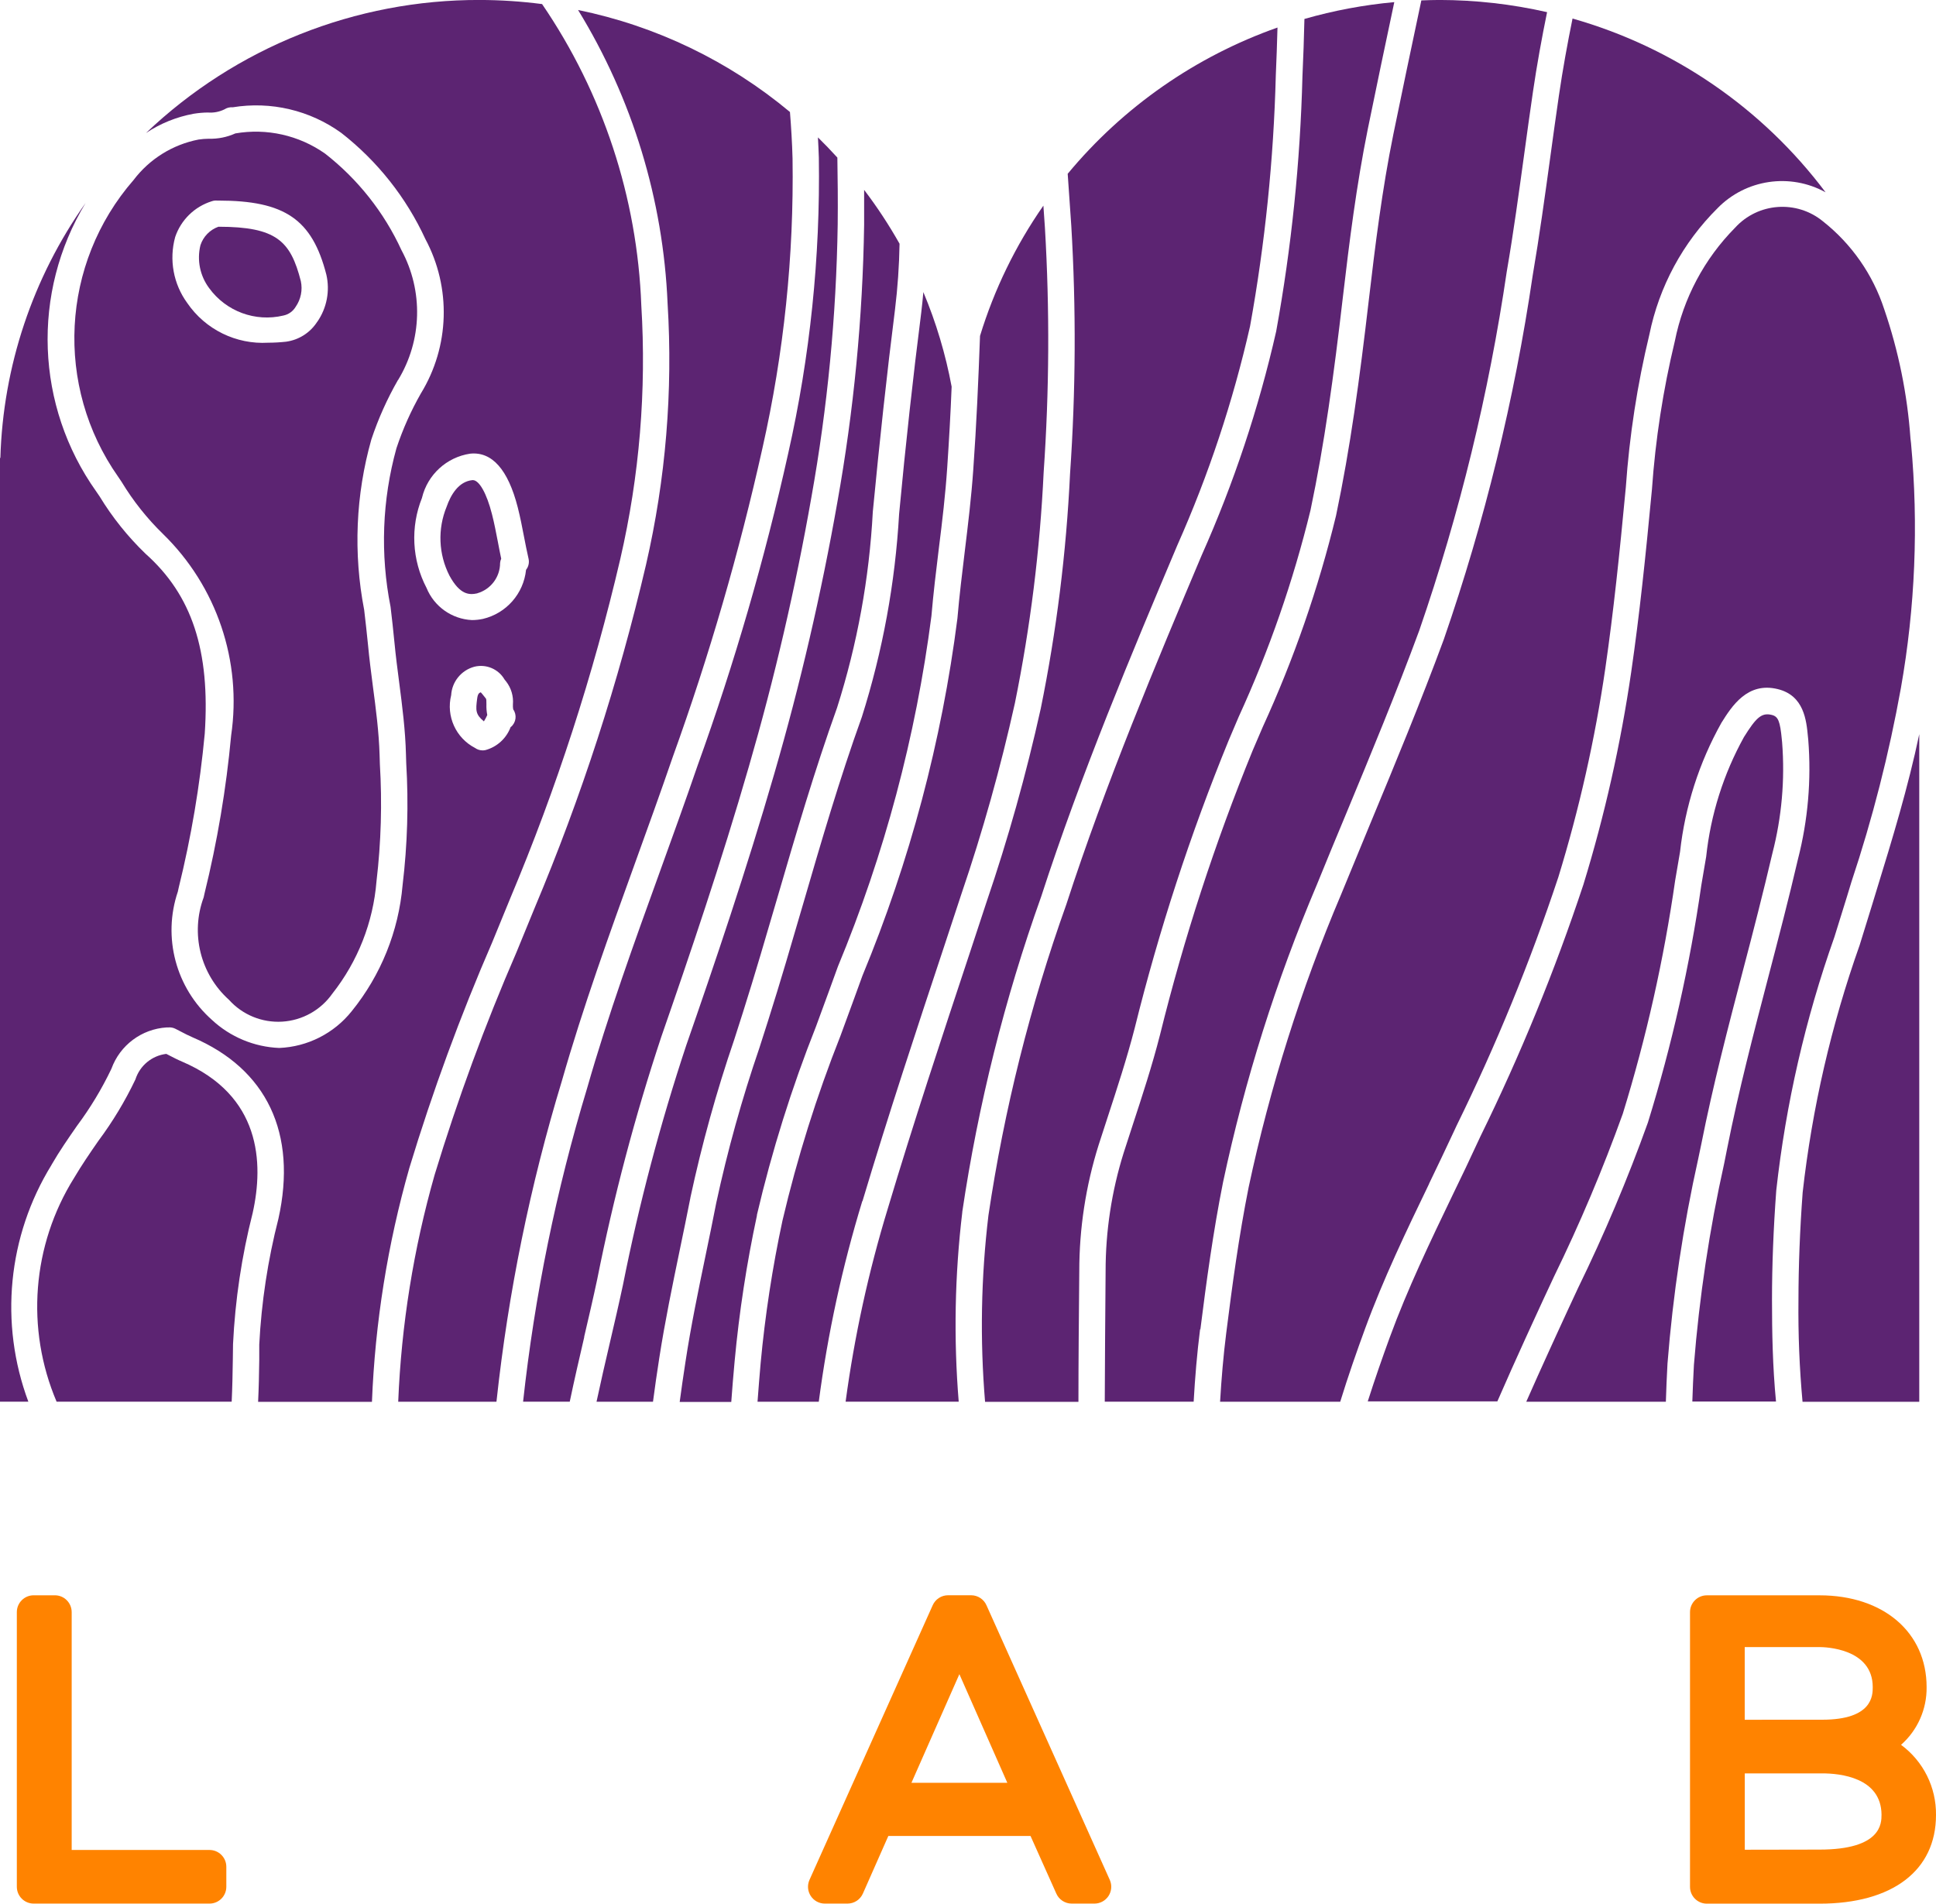
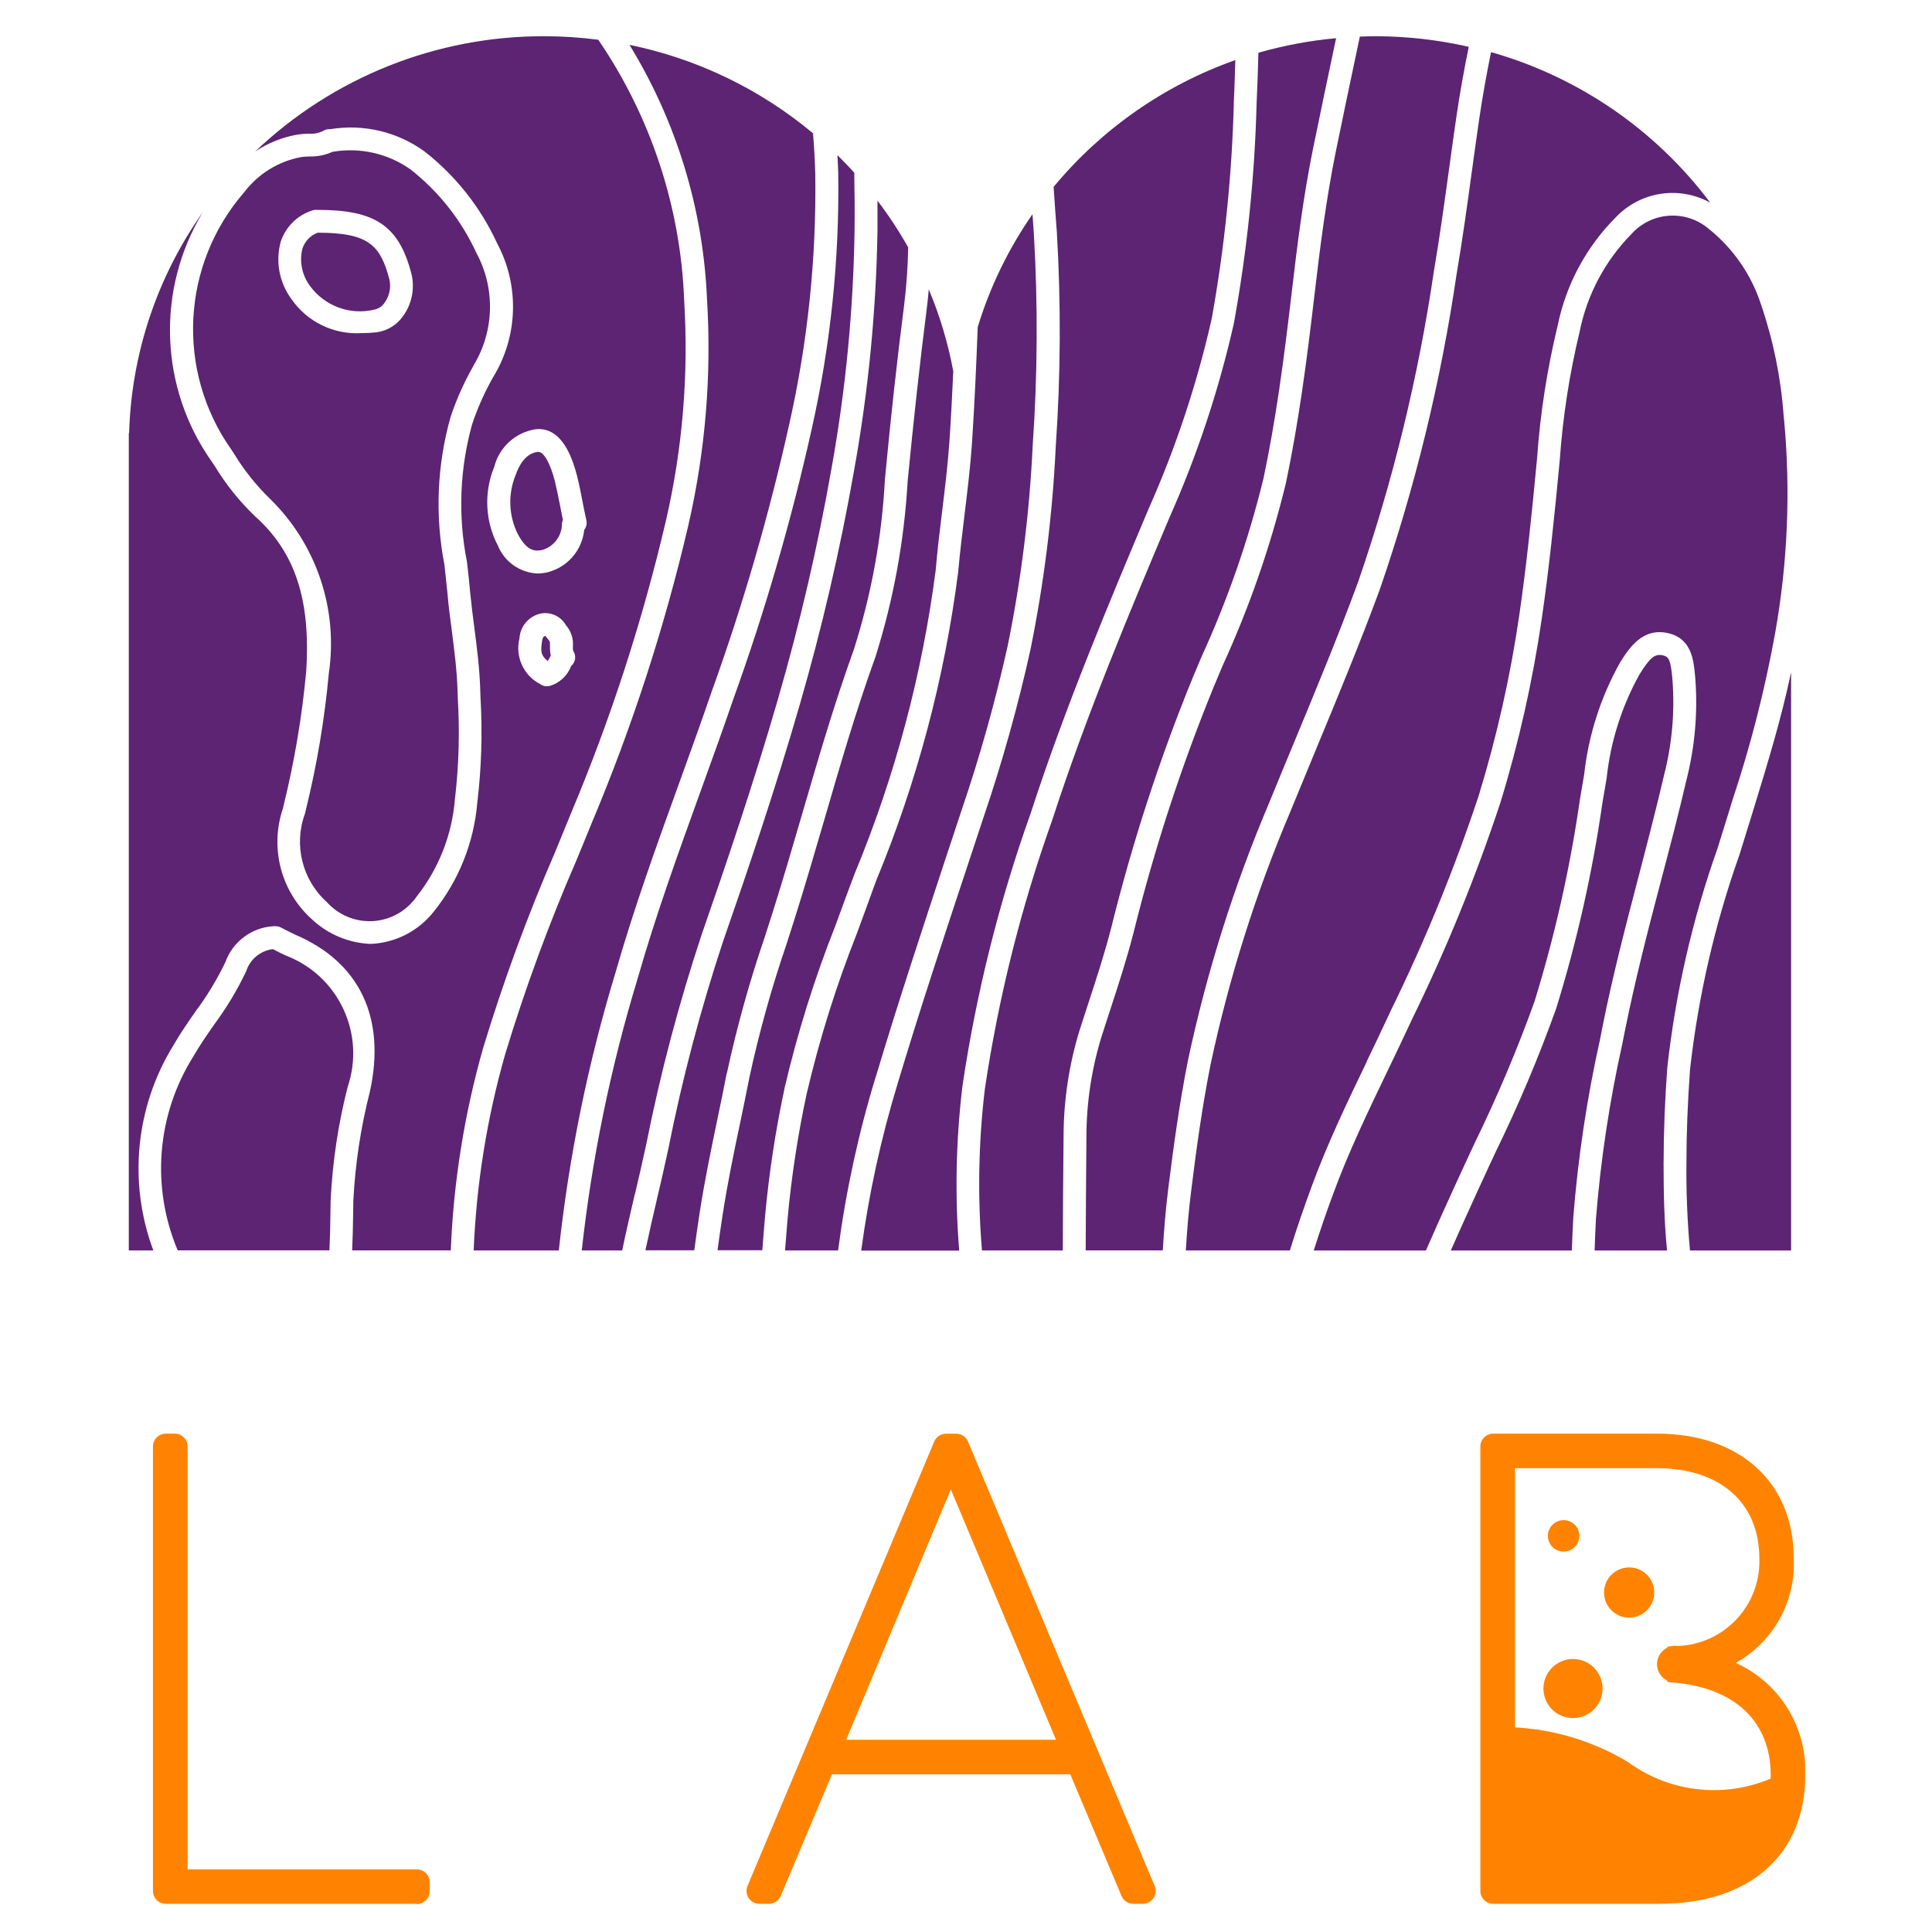
- <svg xmlns="http://www.w3.org/2000/svg" id="ico_mapalab" width="57.5" height="56.548" viewBox="0 0 57.5 56.548">
+ <svg xmlns="http://www.w3.org/2000/svg" width="60" height="60" viewBox="0 0 60 60">
  <defs>
    <clipPath id="clip-path">
-       <rect id="Rectángulo_14286" data-name="Rectángulo 14286" width="57" height="56.3" fill="#5c2472" />
+       <rect id="Rectángulo_14463" data-name="Rectángulo 14463" width="52.06" height="58" fill="none" />
    </clipPath>
  </defs>
-   <g id="Grupo_16314" data-name="Grupo 16314">
-     <g id="Grupo_16313" data-name="Grupo 16313" clip-path="url(#clip-path)">
-       <path id="Trazado_35064" data-name="Trazado 35064" d="M15.669,17.212a.869.869,0,0,0-.534.549,1.522,1.522,0,0,0,.258,1.273,2.117,2.117,0,0,0,2.205.816.553.553,0,0,0,.365-.259.978.978,0,0,0,.154-.763c-.305-1.192-.722-1.615-2.449-1.616" transform="translate(-9.182 -10.477)" fill="#5c2472" />
-       <path id="Trazado_35065" data-name="Trazado 35065" d="M15.25,17.409a3.881,3.881,0,0,0,.1-3.856,7.738,7.738,0,0,0-2.269-2.868,3.573,3.573,0,0,0-2.665-.6,1.786,1.786,0,0,1-.786.158,2.227,2.227,0,0,0-.306.024,3.182,3.182,0,0,0-1.929,1.2,7.159,7.159,0,0,0-.457,8.821l.1.148a7.772,7.772,0,0,0,1.23,1.548,6.946,6.946,0,0,1,2.023,5.985,31.851,31.851,0,0,1-.791,4.695l-.025.114a2.789,2.789,0,0,0,.752,3.043,1.965,1.965,0,0,0,3.07-.184A6.187,6.187,0,0,0,14.608,32.3a19.638,19.638,0,0,0,.1-3.485l-.008-.268c-.02-.676-.11-1.372-.2-2.045-.053-.409-.106-.818-.144-1.226-.033-.345-.074-.691-.114-1.038a10.953,10.953,0,0,1,.213-5.061,9.721,9.721,0,0,1,.792-1.769m-2.4-1.727a1.308,1.308,0,0,1-.925.591,4.967,4.967,0,0,1-.533.03,2.72,2.72,0,0,1-2.4-1.177,2.294,2.294,0,0,1-.36-1.963A1.674,1.674,0,0,1,9.715,12.1a.38.38,0,0,1,.161-.02l.032,0c1.978,0,2.789.556,3.211,2.2a1.766,1.766,0,0,1-.269,1.4" transform="translate(-3.426 -6.122)" fill="#5c2472" />
-       <path id="Trazado_35066" data-name="Trazado 35066" d="M33.148,42.073a51.892,51.892,0,0,1,1.939-9.5c.629-2.2,1.416-4.378,2.177-6.483.373-1.032.759-2.1,1.121-3.154a75.209,75.209,0,0,0,2.66-9.162,36.608,36.608,0,0,0,.894-8.606c-.013-.47-.041-.928-.077-1.379A14.285,14.285,0,0,0,35.569.759,18.145,18.145,0,0,1,38.228,9.48a27.12,27.12,0,0,1-.64,7.752,63.573,63.573,0,0,1-3.312,10.207q-.266.656-.537,1.31a61.836,61.836,0,0,0-2.431,6.612A28.893,28.893,0,0,0,30.227,42.1h2.919c0-.008,0-.016,0-.025" transform="translate(-18.4 -0.462)" fill="#5c2472" />
-       <path id="Trazado_35067" data-name="Trazado 35067" d="M41.513,46.063c.133-.569.266-1.139.388-1.711a60.166,60.166,0,0,1,1.906-7.212c.827-2.379,1.783-5.192,2.6-8.025a75.608,75.608,0,0,0,1.855-7.991,50.32,50.32,0,0,0,.782-8.108c.008-.692,0-1.35-.01-1.986q-.28-.309-.577-.6c.01.2.021.4.027.6a37.381,37.381,0,0,1-.91,8.787,75.858,75.858,0,0,1-2.686,9.257c-.364,1.061-.751,2.131-1.125,3.166-.757,2.093-1.539,4.256-2.161,6.432A51.372,51.372,0,0,0,39.7,47.985h1.386c.135-.648.284-1.289.431-1.922" transform="translate(-24.164 -6.349)" fill="#5c2472" />
-       <path id="Trazado_35068" data-name="Trazado 35068" d="M48.071,44.346a41.228,41.228,0,0,1,1.3-4.687l.26-.813c.361-1.138.7-2.306,1.031-3.435.539-1.85,1.1-3.763,1.765-5.616a23.285,23.285,0,0,0,1.062-5.823c.2-2.085.418-4.105.659-6.006a18.625,18.625,0,0,0,.135-1.954,14.033,14.033,0,0,0-1.052-1.6c0,.34,0,.684,0,1.039a51.144,51.144,0,0,1-.794,8.233,76.429,76.429,0,0,1-1.875,8.073c-.824,2.85-1.783,5.677-2.614,8.065a59.475,59.475,0,0,0-1.88,7.118c-.123.577-.257,1.152-.391,1.726s-.269,1.157-.394,1.744H46.96c.056-.421.116-.851.187-1.3.168-1.084.393-2.168.61-3.217.107-.513.213-1.027.314-1.541" transform="translate(-27.566 -8.772)" fill="#5c2472" />
-       <path id="Trazado_35069" data-name="Trazado 35069" d="M115.837,48.181c0-1.029.043-2.125.127-3.259A33.611,33.611,0,0,1,117.69,37.4q.186-.6.37-1.191l.137-.45A41.5,41.5,0,0,0,119.666,30a27.319,27.319,0,0,0,.3-7.271l-.016-.137a15.128,15.128,0,0,0-.78-3.842,5.5,5.5,0,0,0-1.818-2.609,1.9,1.9,0,0,0-2.613.19,6.63,6.63,0,0,0-1.787,3.364,26.768,26.768,0,0,0-.681,4.41c-.191,2.02-.368,3.716-.616,5.426a42.341,42.341,0,0,1-1.42,6.312,59.33,59.33,0,0,1-3.057,7.476l-.067.144c-.248.536-.5,1.069-.76,1.6-.657,1.367-1.337,2.782-1.867,4.229-.219.6-.442,1.238-.653,1.9h3.849c.273-.629.553-1.251.831-1.862l.211-.461c.211-.464.426-.925.642-1.387a48.112,48.112,0,0,0,2.042-4.835,45.237,45.237,0,0,0,1.555-6.929l.145-.849a10.139,10.139,0,0,1,1.229-3.834c.308-.491.772-1.224,1.675-1,.779.191.849.928.895,1.417l.009.088a10.8,10.8,0,0,1-.306,3.546c-.272,1.171-.58,2.351-.878,3.492-.437,1.672-.888,3.4-1.229,5.124l-.083.417a43.379,43.379,0,0,0-.9,5.99c-.02.372-.036.733-.047,1.087h2.485c-.1-1.035-.119-2.062-.119-3.02" transform="translate(-63.208 -9.565)" fill="#5c2472" />
-       <path id="Trazado_35070" data-name="Trazado 35070" d="M121.051,67c.346-1.746.8-3.487,1.24-5.17.3-1.136.6-2.31.872-3.471a10.032,10.032,0,0,0,.29-3.293l-.009-.091c-.052-.547-.108-.683-.3-.73-.305-.076-.468.088-.823.655a9.388,9.388,0,0,0-1.124,3.556l-.144.847a45.867,45.867,0,0,1-1.586,7.049,48.666,48.666,0,0,1-2.074,4.914c-.214.46-.428.919-.638,1.381l-.211.462c-.231.506-.462,1.02-.69,1.537H120c.011-.368.027-.743.048-1.13a43.894,43.894,0,0,1,.916-6.1Z" transform="translate(-70.523 -33.009)" fill="#5c2472" />
-       <path id="Trazado_35071" data-name="Trazado 35071" d="M98.822,36.023c.254-.529.509-1.059.756-1.592l.067-.144a58.79,58.79,0,0,0,3.019-7.376,41.6,41.6,0,0,0,1.394-6.195c.245-1.694.421-3.378.61-5.387a27.54,27.54,0,0,1,.7-4.538,7.342,7.342,0,0,1,2.021-3.746,2.678,2.678,0,0,1,3.211-.475,14.261,14.261,0,0,0-7.515-5.161c-.151.741-.291,1.511-.405,2.289-.089.61-.173,1.222-.257,1.833-.158,1.152-.322,2.344-.522,3.513a59.624,59.624,0,0,1-2.64,10.809c-.682,1.849-1.448,3.7-2.188,5.482q-.434,1.048-.865,2.1a47.674,47.674,0,0,0-2.743,8.691c-.29,1.451-.49,2.933-.664,4.318-.086.681-.144,1.366-.184,2.052h3.568c.236-.765.49-1.493.739-2.172.544-1.483,1.231-2.915,1.9-4.3" transform="translate(-56.38 -0.858)" fill="#5c2472" />
-       <path id="Trazado_35072" data-name="Trazado 35072" d="M53.881,49.6a39.756,39.756,0,0,1,1.753-5.594q.193-.521.383-1.044l.27-.744a40.807,40.807,0,0,0,2.778-10.413c.057-.674.14-1.357.221-2.017.1-.786.195-1.6.248-2.394s.1-1.6.131-2.4a13.746,13.746,0,0,0-.84-2.809c-.019.2-.037.406-.063.609-.241,1.892-.462,3.9-.657,5.981A24.628,24.628,0,0,1,57,34.8c-.66,1.83-1.214,3.731-1.749,5.57-.331,1.134-.672,2.306-1.036,3.453l-.261.816a40.528,40.528,0,0,0-1.28,4.6c-.1.518-.208,1.034-.315,1.551-.215,1.038-.439,2.113-.6,3.177-.064.41-.119.8-.171,1.185H53.12q.043-.592.1-1.212a36.87,36.87,0,0,1,.663-4.329" transform="translate(-31.401 -13.508)" fill="#5c2472" />
-       <path id="Trazado_35073" data-name="Trazado 35073" d="M78,34.109q.133-.414.269-.828c.281-.86.572-1.749.8-2.634a61.987,61.987,0,0,1,2.79-8.548l.3-.706a34.159,34.159,0,0,0,2.133-6.137c.419-1.991.689-3.981.965-6.357.187-1.6.4-3.3.738-4.971.255-1.256.521-2.511.786-3.766a14.419,14.419,0,0,0-2.669.5c-.014.57-.032,1.142-.059,1.71a49.44,49.44,0,0,1-.78,7.57A35.811,35.811,0,0,1,81.057,16.6c-1.335,3.168-2.847,6.758-4.019,10.371A48.8,48.8,0,0,0,74.727,36.2a27.39,27.39,0,0,0-.1,5.539H77.4c0-1.228.013-2.512.025-3.879A12.487,12.487,0,0,1,78,34.109" transform="translate(-45.37 -0.099)" fill="#5c2472" />
-       <path id="Trazado_35074" data-name="Trazado 35074" d="M67.65,37.277a49.436,49.436,0,0,1,2.344-9.369c1.182-3.645,2.7-7.252,4.042-10.434a35.138,35.138,0,0,0,2.162-6.51,48.913,48.913,0,0,0,.765-7.451c.022-.471.036-.947.05-1.422a14.26,14.26,0,0,0-6.231,4.344c.034.521.07,1.039.107,1.549a57.333,57.333,0,0,1-.037,7.361,45.964,45.964,0,0,1-.87,6.975,53.988,53.988,0,0,1-1.616,5.764l-.5,1.519c-.82,2.474-1.668,5.033-2.427,7.57a36.118,36.118,0,0,0-1.253,5.736h3.359a28.119,28.119,0,0,1,.107-5.633" transform="translate(-39.071 -1.273)" fill="#5c2472" />
-       <path id="Trazado_35075" data-name="Trazado 35075" d="M1.531,34.6c.233-.405.5-.788.757-1.159a10.119,10.119,0,0,0,1.021-1.693A1.867,1.867,0,0,1,4.95,30.52c.017,0,.034,0,.051,0a.388.388,0,0,1,.208.04l.171.088c.11.058.221.115.335.164,2.21.941,3.118,2.856,2.554,5.391A18.982,18.982,0,0,0,7.7,39.941L7.7,40.4c-.005.409-.014.824-.034,1.241h3.381a29.627,29.627,0,0,1,1.112-6.95,62.3,62.3,0,0,1,2.46-6.7c.179-.436.359-.871.536-1.307A62.694,62.694,0,0,0,18.424,16.6a26.312,26.312,0,0,0,.623-7.528A16.985,16.985,0,0,0,16.1.122,14.611,14.611,0,0,0,14.25,0,14.319,14.319,0,0,0,4.335,3.953,3.785,3.785,0,0,1,5.751,3.38a2.826,2.826,0,0,1,.421-.037.948.948,0,0,0,.493-.093.39.39,0,0,1,.246-.062,4.314,4.314,0,0,1,3.224.76,8.523,8.523,0,0,1,2.5,3.156,4.613,4.613,0,0,1-.136,4.586,9.048,9.048,0,0,0-.725,1.627,10.207,10.207,0,0,0-.174,4.711c.041.352.082.7.115,1.054.038.4.09.8.142,1.2.09.692.182,1.408.2,2.122l.008.266a20.231,20.231,0,0,1-.108,3.624,6.892,6.892,0,0,1-1.511,3.744,2.907,2.907,0,0,1-2.153,1.092,3.122,3.122,0,0,1-2-.835,3.567,3.567,0,0,1-1.011-3.809l.025-.114a31.277,31.277,0,0,0,.774-4.578c.165-2.467-.378-4.116-1.762-5.348a8.49,8.49,0,0,1-1.361-1.7l-.1-.146a7.813,7.813,0,0,1-.317-8.568,13.8,13.8,0,0,0-2.53,7.571H0V41.637H.842a8.047,8.047,0,0,1,.69-7.036M15.168,21.593a1.111,1.111,0,0,1-.75.689.415.415,0,0,1-.082.009.389.389,0,0,1-.229-.074A1.388,1.388,0,0,1,13.4,20.65a.931.931,0,0,1,.687-.844.811.811,0,0,1,.9.382l.047.058a.978.978,0,0,1,.2.68.66.66,0,0,0,.008.146.389.389,0,0,1-.066.521m-2.642-6.808a1.737,1.737,0,0,1,1.428-1.308c.651-.068,1.128.472,1.415,1.593.074.291.131.583.185.866.043.22.085.441.136.66a.39.39,0,0,1-.074.331,1.674,1.674,0,0,1-1.281,1.458,1.594,1.594,0,0,1-.327.035,1.538,1.538,0,0,1-1.348-.956,3.2,3.2,0,0,1-.133-2.678" transform="translate(0 -0.001)" fill="#5c2472" />
-       <path id="Trazado_35076" data-name="Trazado 35076" d="M34.529,39.8a.936.936,0,0,0,.678-.9.391.391,0,0,1,.033-.128c-.036-.168-.068-.336-.1-.505-.055-.284-.106-.552-.175-.82-.157-.617-.379-1.008-.567-1.008h-.013c-.419.041-.648.452-.765.788a2.453,2.453,0,0,0,.082,2.047c.315.581.593.578.828.528" transform="translate(-20.354 -22.177)" fill="#5c2472" />
-       <path id="Trazado_35077" data-name="Trazado 35077" d="M8.64,88.627a19.614,19.614,0,0,1,.583-3.893c.335-1.5.242-3.5-2.1-4.5-.133-.056-.261-.123-.389-.189l-.076-.039a1.1,1.1,0,0,0-.917.759,10.9,10.9,0,0,1-1.1,1.825c-.259.373-.5.726-.721,1.1A7.213,7.213,0,0,0,3.4,90.337H8.6c.02-.419.028-.838.034-1.252Z" transform="translate(-1.719 -48.701)" fill="#5c2472" />
-       <path id="Trazado_35078" data-name="Trazado 35078" d="M36.433,52.736l-.054-.068c-.027-.034-.066-.083-.092-.11-.052.018-.089.048-.107.186-.046.352-.052.469.2.678a1.6,1.6,0,0,0,.1-.188,1.382,1.382,0,0,1-.025-.32c0-.1,0-.155-.02-.178" transform="translate(-22.008 -31.994)" fill="#5c2472" />
-       <path id="Trazado_35079" data-name="Trazado 35079" d="M60.629,45.177c.762-2.548,1.611-5.112,2.433-7.591l.5-1.518a53.426,53.426,0,0,0,1.593-5.682,45.135,45.135,0,0,0,.854-6.858,56.608,56.608,0,0,0,.038-7.259c-.016-.219-.031-.441-.046-.661a13.849,13.849,0,0,0-1.882,3.87c-.048,1.316-.106,2.649-.2,3.966-.056.815-.156,1.639-.253,2.435-.079.653-.162,1.329-.218,1.988a41.437,41.437,0,0,1-2.821,10.615l-.27.743q-.19.525-.384,1.047a39.285,39.285,0,0,0-1.721,5.484,36.248,36.248,0,0,0-.649,4.238c-.034.39-.065.77-.092,1.143h1.819a36.822,36.822,0,0,1,1.293-5.96" transform="translate(-35.012 -9.5)" fill="#5c2472" />
-       <path id="Trazado_35080" data-name="Trazado 35080" d="M86.7,39.488c.176-1.4.379-2.9.674-4.374a48.382,48.382,0,0,1,2.785-8.833q.428-1.053.866-2.1c.737-1.779,1.5-3.618,2.176-5.453a58.95,58.95,0,0,0,2.6-10.67c.2-1.156.36-2.341.518-3.488.084-.614.168-1.227.258-1.84.118-.806.263-1.6.42-2.368A14.5,14.5,0,0,0,93.8,0c-.18,0-.359.007-.538.013-.014.068-.029.138-.043.206-.265,1.255-.531,2.51-.787,3.766-.334,1.638-.542,3.322-.727,4.905-.279,2.4-.552,4.408-.976,6.427A34.741,34.741,0,0,1,88.55,21.6l-.3.7A61.279,61.279,0,0,0,85.5,30.743c-.232.909-.527,1.811-.813,2.683-.09.274-.18.549-.267.823a11.728,11.728,0,0,0-.535,3.515c-.012,1.366-.02,2.647-.025,3.873H86.5c.041-.717.1-1.434.191-2.149" transform="translate(-51.048 -0.001)" fill="#5c2472" />
-       <path id="Trazado_35081" data-name="Trazado 35081" d="M140.1,55.737c-.331,1.573-.8,3.116-1.263,4.619l-.137.449q-.183.6-.371,1.2a33.027,33.027,0,0,0-1.692,7.343c-.083,1.115-.124,2.192-.125,3.2a29.573,29.573,0,0,0,.121,3.02H140.1Z" transform="translate(-83.097 -33.929)" fill="#5c2472" />
+   <g id="ico_mapalab" transform="translate(-14 -24)">
+     <g id="Grupo_16658" data-name="Grupo 16658" transform="translate(18 25.125)">
+       <g id="Grupo_16658-2" data-name="Grupo 16658" clip-path="url(#clip-path)">
+         <path id="Trazado_35937" data-name="Trazado 35937" d="M13.962,15.327a.788.788,0,0,0-.484.5,1.38,1.38,0,0,0,.234,1.153,1.918,1.918,0,0,0,2,.739.5.5,0,0,0,.331-.234.886.886,0,0,0,.14-.691c-.277-1.079-.653-1.463-2.218-1.464" transform="translate(-8.087 -9.228)" fill="#5c2472" />
+         <path id="Trazado_35938" data-name="Trazado 35938" d="M13.726,15.613a3.514,3.514,0,0,0,.087-3.492,7.008,7.008,0,0,0-2.055-2.6,3.237,3.237,0,0,0-2.414-.54,1.612,1.612,0,0,1-.712.144,1.983,1.983,0,0,0-.277.022,2.88,2.88,0,0,0-1.747,1.082,6.484,6.484,0,0,0-.413,7.989l.089.134a7.036,7.036,0,0,0,1.114,1.4A6.291,6.291,0,0,1,9.23,25.177a28.792,28.792,0,0,1-.716,4.252l-.023.1a2.525,2.525,0,0,0,.68,2.755,1.779,1.779,0,0,0,2.78-.166,5.6,5.6,0,0,0,1.194-3.02,17.789,17.789,0,0,0,.09-3.156l-.008-.242c-.018-.612-.1-1.243-.178-1.852-.048-.37-.1-.741-.13-1.111-.03-.313-.066-.626-.1-.94a9.918,9.918,0,0,1,.193-4.584,8.839,8.839,0,0,1,.717-1.6m-2.173-1.564a1.185,1.185,0,0,1-.838.536,4.532,4.532,0,0,1-.482.027,2.464,2.464,0,0,1-2.173-1.066,2.077,2.077,0,0,1-.326-1.777,1.516,1.516,0,0,1,.979-.967.347.347,0,0,1,.146-.018h.029c1.792,0,2.525.5,2.908,2a1.6,1.6,0,0,1-.244,1.271" transform="translate(-3.018 -5.391)" fill="#5c2472" />
+         <path id="Trazado_35939" data-name="Trazado 35939" d="M29.563,38.092a47.017,47.017,0,0,1,1.756-8.6c.57-1.994,1.283-3.965,1.972-5.872.338-.935.688-1.9,1.015-2.856a68,68,0,0,0,2.409-8.3,33.134,33.134,0,0,0,.81-7.794c-.012-.425-.037-.84-.07-1.249a12.938,12.938,0,0,0-5.7-2.747,16.439,16.439,0,0,1,2.408,7.9,24.564,24.564,0,0,1-.58,7.021,57.582,57.582,0,0,1-3,9.244c-.161.4-.324.792-.487,1.187a55.969,55.969,0,0,0-2.2,5.989,26.171,26.171,0,0,0-.98,6.1h2.644c0-.008,0-.015,0-.023" transform="translate(-16.206 -0.406)" fill="#5c2472" />
+         <path id="Trazado_35940" data-name="Trazado 35940" d="M37,41.56c.121-.516.241-1.031.352-1.55a54.442,54.442,0,0,1,1.726-6.531c.749-2.154,1.614-4.7,2.356-7.268a68.5,68.5,0,0,0,1.68-7.237,45.576,45.576,0,0,0,.708-7.344c.008-.627,0-1.223-.009-1.8-.169-.186-.343-.368-.522-.544.009.181.019.363.024.548a33.879,33.879,0,0,1-.824,7.958,68.744,68.744,0,0,1-2.433,8.384c-.329.961-.68,1.93-1.019,2.868-.685,1.895-1.394,3.854-1.957,5.825A46.5,46.5,0,0,0,35.35,43.3h1.256c.122-.587.257-1.168.39-1.741" transform="translate(-21.283 -5.592)" fill="#5c2472" />
+         <path id="Trazado_35941" data-name="Trazado 35941" d="M42.85,39.945A37.3,37.3,0,0,1,44.03,35.7l.236-.737c.327-1.031.635-2.089.933-3.111.488-1.676.993-3.408,1.6-5.087a21.064,21.064,0,0,0,.962-5.274c.177-1.888.378-3.718.6-5.439a16.966,16.966,0,0,0,.122-1.769,12.658,12.658,0,0,0-.953-1.45c0,.308,0,.62,0,.94A46.3,46.3,0,0,1,46.8,21.23a69.284,69.284,0,0,1-1.7,7.312c-.746,2.581-1.616,5.141-2.367,7.3a53.865,53.865,0,0,0-1.7,6.446c-.111.523-.233,1.043-.354,1.563s-.244,1.048-.356,1.579h1.518c.051-.381.105-.771.169-1.181.152-.982.356-1.963.553-2.913.1-.465.193-.93.284-1.4" transform="translate(-24.279 -7.726)" fill="#5c2472" />
+         <path id="Trazado_35942" data-name="Trazado 35942" d="M103.336,43.4c0-.932.039-1.924.115-2.951a30.414,30.414,0,0,1,1.562-6.81q.168-.539.335-1.079l.125-.407a37.662,37.662,0,0,0,1.331-5.215,24.716,24.716,0,0,0,.275-6.585l-.014-.124a13.708,13.708,0,0,0-.706-3.48,4.976,4.976,0,0,0-1.647-2.363,1.722,1.722,0,0,0-2.367.172,6.006,6.006,0,0,0-1.618,3.047,24.239,24.239,0,0,0-.617,3.994c-.173,1.83-.333,3.365-.558,4.914a38.38,38.38,0,0,1-1.286,5.716A53.826,53.826,0,0,1,95.5,39l-.06.13c-.225.486-.457.968-.689,1.45-.595,1.238-1.211,2.519-1.69,3.831-.2.542-.4,1.121-.591,1.723h3.485c.248-.569.5-1.133.753-1.686l.191-.418c.191-.42.386-.838.581-1.257a43.545,43.545,0,0,0,1.849-4.378,41.021,41.021,0,0,0,1.409-6.276l.131-.77a9.18,9.18,0,0,1,1.113-3.472c.279-.445.7-1.109,1.517-.909.706.173.768.841.81,1.283l.008.08a9.763,9.763,0,0,1-.277,3.212c-.246,1.061-.525,2.129-.8,3.163-.4,1.514-.8,3.08-1.113,4.641l-.075.378a39.33,39.33,0,0,0-.817,5.425c-.018.337-.032.664-.042.984h2.25c-.093-.937-.108-1.867-.108-2.735" transform="translate(-55.671 -8.424)" fill="#5c2472" />
+         <path id="Trazado_35943" data-name="Trazado 35943" d="M107.876,59.856c.313-1.581.725-3.158,1.123-4.682.269-1.029.546-2.092.79-3.143a9.079,9.079,0,0,0,.263-2.983l-.008-.083c-.047-.5-.1-.618-.273-.662-.276-.068-.423.08-.745.593a8.5,8.5,0,0,0-1.018,3.221l-.131.768a41.508,41.508,0,0,1-1.436,6.384,44.012,44.012,0,0,1-1.878,4.451c-.194.417-.388.833-.578,1.251l-.191.419c-.209.458-.419.924-.625,1.392h3.76c.01-.333.024-.673.044-1.024a39.756,39.756,0,0,1,.829-5.524Z" transform="translate(-62.113 -29.072)" fill="#5c2472" />
+         <path id="Trazado_35944" data-name="Trazado 35944" d="M88.1,32.6c.23-.48.46-.959.684-1.442l.06-.13a53.176,53.176,0,0,0,2.734-6.681,37.68,37.68,0,0,0,1.262-5.611c.222-1.534.382-3.06.553-4.879a24.874,24.874,0,0,1,.638-4.11,6.643,6.643,0,0,1,1.83-3.392,2.426,2.426,0,0,1,2.909-.43,12.916,12.916,0,0,0-6.807-4.675c-.137.671-.264,1.369-.367,2.073-.081.553-.157,1.107-.233,1.66-.143,1.043-.292,2.123-.473,3.182A54.033,54.033,0,0,1,88.5,17.959c-.618,1.675-1.311,3.347-1.982,4.965q-.393.949-.783,1.9a43.161,43.161,0,0,0-2.484,7.872c-.262,1.314-.445,2.656-.6,3.911-.078.616-.131,1.236-.167,1.858h3.231c.214-.692.444-1.352.669-1.967.492-1.343,1.115-2.64,1.718-3.893" transform="translate(-49.657 -0.756)" fill="#5c2472" />
+         <path id="Trazado_35945" data-name="Trazado 35945" d="M48.016,44.587A35.984,35.984,0,0,1,49.6,39.52c.116-.315.232-.63.347-.946L50.2,37.9a36.97,36.97,0,0,0,2.516-9.431c.051-.61.127-1.229.2-1.827.087-.712.177-1.448.226-2.168s.086-1.446.119-2.172a12.428,12.428,0,0,0-.761-2.544c-.017.184-.033.368-.057.552-.218,1.713-.418,3.536-.6,5.416a22.3,22.3,0,0,1-1,5.448c-.6,1.657-1.1,3.379-1.584,5.045-.3,1.027-.609,2.088-.938,3.127l-.236.739a36.8,36.8,0,0,0-1.159,4.164c-.092.469-.189.937-.285,1.4-.2.941-.4,1.913-.547,2.877-.058.372-.108.726-.154,1.073h1.391q.039-.536.089-1.1a33.528,33.528,0,0,1,.6-3.921" transform="translate(-27.656 -11.897)" fill="#5c2472" />
+         <path id="Trazado_35946" data-name="Trazado 35946" d="M69.51,30.889q.12-.375.243-.75c.255-.779.519-1.585.723-2.386A56.091,56.091,0,0,1,73,20.012l.268-.639A30.957,30.957,0,0,0,75.2,13.815c.379-1.8.624-3.606.874-5.757.169-1.45.36-2.992.668-4.5.232-1.138.472-2.274.712-3.41A13.043,13.043,0,0,0,75.04.6c-.013.516-.029,1.034-.054,1.549a44.791,44.791,0,0,1-.707,6.856,32.427,32.427,0,0,1-2,6.029c-1.209,2.869-2.579,6.121-3.64,9.393a44.186,44.186,0,0,0-2.093,8.352,24.815,24.815,0,0,0-.09,5.016h2.511c0-1.113.012-2.275.023-3.514a11.31,11.31,0,0,1,.519-3.393" transform="translate(-39.96 -0.087)" fill="#5c2472" />
+         <path id="Trazado_35947" data-name="Trazado 35947" d="M60.3,33.729a44.81,44.81,0,0,1,2.123-8.485c1.07-3.3,2.447-6.568,3.661-9.45a31.8,31.8,0,0,0,1.958-5.9A44.27,44.27,0,0,0,68.73,3.15c.02-.427.033-.858.045-1.288A12.918,12.918,0,0,0,63.132,5.8c.031.472.064.941.1,1.4a51.931,51.931,0,0,1-.034,6.667,41.557,41.557,0,0,1-.788,6.317,49.049,49.049,0,0,1-1.463,5.22l-.455,1.375c-.743,2.241-1.511,4.559-2.2,6.856a32.718,32.718,0,0,0-1.135,5.2H60.2a25.514,25.514,0,0,1,.1-5.1" transform="translate(-34.411 -1.121)" fill="#5c2472" />
+         <path id="Trazado_35948" data-name="Trazado 35948" d="M1.387,31.336c.211-.367.452-.714.685-1.05A9.178,9.178,0,0,0,3,28.754,1.69,1.69,0,0,1,4.483,27.64h.046a.356.356,0,0,1,.188.036l.155.08c.1.052.2.1.3.148,2,.853,2.823,2.587,2.313,4.882a17.176,17.176,0,0,0-.512,3.385l-.006.412c-.005.37-.013.747-.031,1.124H10a26.838,26.838,0,0,1,1.007-6.294,56.47,56.47,0,0,1,2.228-6.065c.162-.394.325-.789.485-1.184a56.813,56.813,0,0,0,2.964-9.131,23.839,23.839,0,0,0,.564-6.818A15.384,15.384,0,0,0,14.58.109,13.26,13.26,0,0,0,12.906,0,12.967,12.967,0,0,0,3.926,3.579,3.431,3.431,0,0,1,5.209,3.06a2.54,2.54,0,0,1,.381-.033.861.861,0,0,0,.446-.085.352.352,0,0,1,.223-.056,3.905,3.905,0,0,1,2.919.688,7.711,7.711,0,0,1,2.261,2.858,4.178,4.178,0,0,1-.123,4.154,8.175,8.175,0,0,0-.656,1.473,9.239,9.239,0,0,0-.158,4.266c.037.319.074.637.1.955.035.362.081.724.129,1.087.081.627.164,1.275.183,1.922l.008.242a18.391,18.391,0,0,1-.1,3.282A6.244,6.244,0,0,1,9.46,27.2a2.633,2.633,0,0,1-1.95.989A2.828,2.828,0,0,1,5.7,27.437a3.231,3.231,0,0,1-.915-3.449l.023-.1a28.3,28.3,0,0,0,.7-4.147c.15-2.234-.343-3.728-1.6-4.844a7.684,7.684,0,0,1-1.232-1.538l-.089-.133A7.077,7.077,0,0,1,2.3,5.464,12.5,12.5,0,0,0,.01,12.321H0V37.709H.762a7.288,7.288,0,0,1,.625-6.373M13.738,19.556a1.006,1.006,0,0,1-.679.624.358.358,0,0,1-.281-.059,1.257,1.257,0,0,1-.646-1.419.843.843,0,0,1,.622-.764.735.735,0,0,1,.817.346l.042.053a.888.888,0,0,1,.179.616.618.618,0,0,0,.007.132.353.353,0,0,1-.06.472M11.345,13.39a1.573,1.573,0,0,1,1.293-1.185c.589-.062,1.022.428,1.281,1.443.068.263.119.528.168.784.039.2.077.4.123.6a.353.353,0,0,1-.067.3,1.516,1.516,0,0,1-1.16,1.321,1.456,1.456,0,0,1-.3.032,1.393,1.393,0,0,1-1.221-.866,2.9,2.9,0,0,1-.121-2.426" fill="#5c2472" />
+         <path id="Trazado_35949" data-name="Trazado 35949" d="M30.765,35.488a.848.848,0,0,0,.614-.816.345.345,0,0,1,.03-.117c-.032-.152-.062-.3-.091-.458-.05-.257-.1-.5-.158-.743-.142-.558-.343-.913-.513-.913h-.012c-.38.038-.587.409-.693.714a2.224,2.224,0,0,0,.074,1.854c.286.526.537.523.75.478" transform="translate(-17.927 -19.532)" fill="#5c2472" />
+         <path id="Trazado_35950" data-name="Trazado 35950" d="M7.782,79.054a17.767,17.767,0,0,1,.528-3.526,3.249,3.249,0,0,0-1.9-4.076c-.12-.051-.237-.111-.353-.172l-.068-.035a1,1,0,0,0-.83.687,9.857,9.857,0,0,1-.992,1.653c-.235.338-.457.657-.653,1A6.533,6.533,0,0,0,3.033,80.6H7.745c.018-.38.026-.759.031-1.134Z" transform="translate(-1.514 -42.894)" fill="#5c2472" />
+         <path id="Trazado_35951" data-name="Trazado 35951" d="M32.448,46.963,32.4,46.9c-.025-.031-.06-.075-.084-.1-.047.016-.081.043-.1.169-.042.319-.047.425.177.614a1.511,1.511,0,0,0,.094-.17,1.243,1.243,0,0,1-.023-.29c0-.094,0-.141-.018-.161" transform="translate(-19.383 -28.178)" fill="#5c2472" />
+         <path id="Trazado_35952" data-name="Trazado 35952" d="M54.037,40.677c.69-2.307,1.459-4.63,2.2-6.876l.455-1.375a48.291,48.291,0,0,0,1.443-5.146,40.88,40.88,0,0,0,.773-6.211,51.371,51.371,0,0,0,.035-6.575c-.014-.2-.028-.4-.042-.6A12.539,12.539,0,0,0,57.2,17.4c-.044,1.192-.1,2.4-.177,3.591-.051.738-.141,1.484-.229,2.205-.072.592-.146,1.2-.2,1.8a37.529,37.529,0,0,1-2.555,9.614l-.244.673q-.173.475-.348.949A35.474,35.474,0,0,0,51.89,41.2,32.721,32.721,0,0,0,51.3,45.04c-.031.353-.058.7-.084,1.035h1.648a33.292,33.292,0,0,1,1.171-5.4" transform="translate(-30.836 -8.367)" fill="#5c2472" />
+         <path id="Trazado_35953" data-name="Trazado 35953" d="M77.245,35.762c.159-1.268.343-2.626.61-3.962a43.845,43.845,0,0,1,2.523-8c.259-.636.522-1.269.784-1.9.668-1.611,1.359-3.277,1.971-4.939a53.387,53.387,0,0,0,2.358-9.663c.179-1.047.326-2.121.469-3.158.076-.556.152-1.111.234-1.667.107-.73.238-1.452.38-2.144A13.128,13.128,0,0,0,83.678,0c-.164,0-.325.006-.487.012-.013.061-.026.125-.039.186-.24,1.136-.481,2.273-.713,3.411-.3,1.484-.491,3.008-.659,4.443-.253,2.171-.5,3.992-.884,5.821a31.446,31.446,0,0,1-1.972,5.687l-.267.637a55.388,55.388,0,0,0-2.494,7.645c-.211.823-.478,1.64-.736,2.43-.081.248-.163.5-.242.745A10.618,10.618,0,0,0,74.7,34.2c-.011,1.236-.019,2.4-.023,3.507h2.395c.037-.65.092-1.3.173-1.947" transform="translate(-44.96)" fill="#5c2472" />
+         <path id="Trazado_35954" data-name="Trazado 35954" d="M124.812,49.633c-.3,1.424-.726,2.823-1.144,4.184l-.125.406q-.166.542-.336,1.083a29.933,29.933,0,0,0-1.532,6.651c-.074,1.01-.113,1.985-.113,2.9a26.837,26.837,0,0,0,.11,2.735h3.14Z" transform="translate(-73.188 -29.882)" fill="#5c2472" />
+         <path id="Trazado_35955" data-name="Trazado 35955" d="M10.38,123.094H3.063V109.762a.2.2,0,0,0-.2-.2H2.589a.2.2,0,0,0-.2.2v13.806a.2.2,0,0,0,.2.2h7.79a.2.2,0,0,0,.2-.2v-.276a.2.2,0,0,0-.2-.2" transform="translate(-1.44 -65.964)" fill="#ff8300" />
+         <path id="Trazado_35956" data-name="Trazado 35956" d="M10.078,123.663H2.288a.4.4,0,0,1-.4-.4V109.461a.4.4,0,0,1,.4-.4h.276a.4.4,0,0,1,.4.4v13.133h7.118a.4.4,0,0,1,.4.4v.276a.4.4,0,0,1-.4.4m-7.515-14.2H2.288v13.8h7.789v-.274H2.563Z" transform="translate(-1.138 -65.663)" fill="#ff8300" />
+         <path id="Trazado_35957" data-name="Trazado 35957" d="M61.008,123.49l-5.8-13.806a.2.2,0,0,0-.182-.121h-.316a.2.2,0,0,0-.182.121l-5.8,13.806a.2.2,0,0,0,.182.275h.3a.2.2,0,0,0,.182-.121l1.643-3.9H58.7l1.643,3.9a.2.2,0,0,0,.182.121h.3a.2.2,0,0,0,.183-.275m-9.7-4.421,3.549-8.49,3.568,8.49Z" transform="translate(-29.329 -65.964)" fill="#ff8300" />
+         <path id="Trazado_35958" data-name="Trazado 35958" d="M60.524,123.663h-.3a.4.4,0,0,1-.366-.243l-1.592-3.78H50.865l-1.592,3.78a.4.4,0,0,1-.366.243h-.3a.4.4,0,0,1-.366-.551l5.8-13.806a.4.4,0,0,1,.366-.243h.316a.4.4,0,0,1,.366.243l5.8,13.806a.4.4,0,0,1-.366.55m-5.8-14.2H54.41l-5.8,13.805.295,0,1.693-4.024h7.934l1.694,4.024h.293Zm3.7,9.507H50.711l3.847-9.2Zm-7.117-.4h6.518l-3.267-7.776Z" transform="translate(-29.028 -65.663)" fill="#ff8300" />
+         <path id="Trazado_35959" data-name="Trazado 35959" d="M107.147,132.444a7.449,7.449,0,0,1,3.8,1.049,4.761,4.761,0,0,0,5.08.316,3.563,3.563,0,0,1-2.242,3.111,17.318,17.318,0,0,1-2.813.147c-1.678-.029-3.807,0-3.807,0Z" transform="translate(-64.509 -79.739)" fill="#ff8300" />
+         <path id="Trazado_35960" data-name="Trazado 35960" d="M111.063,136.968q-.195,0-.4,0c-1.656-.029-3.78,0-3.8,0l-.2,0-.014-5.02.2,0a7.585,7.585,0,0,1,3.911,1.083,4.523,4.523,0,0,0,4.862.312l.318-.2-.014.374a3.794,3.794,0,0,1-2.374,3.291,15.682,15.682,0,0,1-2.481.162m-2.127-.414c.565,0,1.174,0,1.732.013a17.187,17.187,0,0,0,2.778-.144,3.2,3.2,0,0,0,2.033-2.57,5.015,5.015,0,0,1-4.952-.5,7.1,7.1,0,0,0-3.484-1.01l.012,4.218c.338,0,1.063-.01,1.881-.01" transform="translate(-64.207 -79.438)" fill="#ff8300" />
+         <path id="Trazado_35961" data-name="Trazado 35961" d="M112.34,127.861a.719.719,0,1,1-.719-.719.719.719,0,0,1,.719.719" transform="translate(-66.77 -76.547)" fill="#ff8300" />
+         <path id="Trazado_35962" data-name="Trazado 35962" d="M111.32,128.478a.918.918,0,1,1,.918-.918.919.919,0,0,1-.918.918m0-1.438a.52.52,0,1,0,.52.52.521.521,0,0,0-.52-.52" transform="translate(-66.469 -76.246)" fill="#ff8300" />
+         <path id="Trazado_35963" data-name="Trazado 35963" d="M116.792,120.581a.581.581,0,1,1-.581-.581.581.581,0,0,1,.581.581" transform="translate(-69.616 -72.247)" fill="#ff8300" />
+         <path id="Trazado_35964" data-name="Trazado 35964" d="M115.91,121.059a.78.78,0,1,1,.78-.78.781.781,0,0,1-.78.78m0-1.162a.382.382,0,1,0,.382.382.383.383,0,0,0-.382-.382" transform="translate(-69.315 -71.946)" fill="#ff8300" />
+         <path id="Trazado_35965" data-name="Trazado 35965" d="M111.83,116.594a.29.29,0,1,1-.29-.29.291.291,0,0,1,.29.29" transform="translate(-66.979 -70.022)" fill="#ff8300" />
+         <path id="Trazado_35966" data-name="Trazado 35966" d="M111.238,116.783a.489.489,0,1,1,.489-.489.49.49,0,0,1-.489.489m0-.581a.092.092,0,0,0-.092.092c0,.1.183.1.183,0a.092.092,0,0,0-.092-.092" transform="translate(-66.678 -69.721)" fill="#ff8300" />
+         <path id="Trazado_35967" data-name="Trazado 35967" d="M120.506,126.49a.371.371,0,1,1-.371-.371.371.371,0,0,1,.371.371" transform="translate(-72.106 -75.931)" fill="#ff8300" />
+         <path id="Trazado_35968" data-name="Trazado 35968" d="M119.834,126.758a.57.57,0,1,1,.57-.569.57.57,0,0,1-.57.569m0-.741a.172.172,0,1,0,.172.172.172.172,0,0,0-.172-.172" transform="translate(-71.804 -75.63)" fill="#ff8300" />
+         <path id="Trazado_35969" data-name="Trazado 35969" d="M113.225,116.5a3.328,3.328,0,0,0,2.094-3.267c0-2.229-1.587-3.669-4.044-3.669h-5.088a.2.2,0,0,0-.2.2v13.806a.2.2,0,0,0,.2.2h5.187c2.652,0,4.3-1.451,4.3-3.787a3.474,3.474,0,0,0-2.449-3.478m-1.852,6.593H106.66V110.236h4.614c2.08,0,3.372,1.148,3.372,3a2.819,2.819,0,0,1-2.853,2.92v.735c2.019.173,3.208,1.3,3.208,3.09,0,1.951-1.357,3.115-3.628,3.115" transform="translate(-63.811 -65.964)" fill="#ff8300" />
+         <path id="Trazado_35970" data-name="Trazado 35970" d="M111.071,123.663h-5.187a.4.4,0,0,1-.4-.4V109.461a.4.4,0,0,1,.4-.4h5.088c2.577,0,4.243,1.518,4.243,3.868a3.513,3.513,0,0,1-1.8,3.252,3.671,3.671,0,0,1,2.158,3.493c0,2.459-1.724,3.986-4.5,3.986m-5.187-14.2v13.8h5.186c2.53,0,4.1-1.375,4.1-3.588a3.276,3.276,0,0,0-2.315-3.29l-.491-.172.48-.2a3.133,3.133,0,0,0,1.971-3.084c0-2.108-1.509-3.47-3.845-3.47Zm5.187,13.53h-4.912V109.736h4.813c2.2,0,3.571,1.225,3.571,3.2a3,3,0,0,1-2.854,3.1v.379c2.014.235,3.209,1.447,3.209,3.269,0,2.075-1.431,3.314-3.827,3.314m-4.514-.4h4.514c2.147,0,3.429-1.09,3.429-2.916,0-1.673-1.1-2.727-3.026-2.891l-.182-.016v-1.1l.179-.018a2.63,2.63,0,0,0,2.675-2.722c0-1.726-1.216-2.8-3.173-2.8h-4.416Z" transform="translate(-63.51 -65.663)" fill="#ff8300" />
+       </g>
    </g>
+     <rect id="Rectángulo_14464" data-name="Rectángulo 14464" width="60" height="60" transform="translate(14 24)" fill="none" />
  </g>
-   <path id="Trazado_35082" data-name="Trazado 35082" d="M531.72,71.642v7.565h4.593V79.8H531.09V71.642Z" transform="translate(-530.09 -23.755)" fill="#ff8300" />
-   <path id="Trazado_35082_-_Contorno" data-name="Trazado 35082 - Contorno" d="M531.09,71.142h.629a.5.5,0,0,1,.5.5v7.065h4.093a.5.5,0,0,1,.5.5V79.8a.5.5,0,0,1-.5.5H531.09a.5.5,0,0,1-.5-.5V71.642A.5.5,0,0,1,531.09,71.142Z" transform="translate(-530.09 -23.755)" fill="#ff8300" />
-   <path id="Trazado_35083" data-name="Trazado 35083" d="M596.965,79.8l-.9-2.005H591.2l-.886,2.005h-.676l3.66-8.159h.688l3.66,8.159Zm-1.142-2.588-2.191-4.966-2.191,4.966Z" transform="translate(-565.137 -23.755)" fill="#ff8300" />
-   <path id="Trazado_35083_-_Contorno" data-name="Trazado 35083 - Contorno" d="M597.641,80.3h-.676a.5.5,0,0,1-.456-.3l-.765-1.709h-4.223L590.766,80a.5.5,0,0,1-.457.3h-.676a.5.5,0,0,1-.456-.7l3.66-8.159a.5.5,0,0,1,.456-.3h.688a.5.5,0,0,1,.456.3L598.1,79.6a.5.5,0,0,1-.456.7Zm-5.434-3.588h2.848l-1.424-3.227Z" transform="translate(-565.137 -23.755)" fill="#ff8300" />
-   <path id="Trazado_35084" data-name="Trazado 35084" d="M664.371,73.869a1.791,1.791,0,0,1-1.328,1.748,2.088,2.088,0,0,1,1.608,2.051c0,1.679-1.562,2.133-2.96,2.133h-3.346V71.643h3.346c1.375,0,2.681.676,2.681,2.226m-5.4,1.468h2.8c.979,0,2-.3,2-1.468,0-1.189-1.072-1.69-2.086-1.69h-2.716Zm0,3.858h2.716c1.026,0,2.343-.245,2.343-1.539-.011-1.27-1.165-1.725-2.261-1.725h-2.8Z" transform="translate(-607.651 -23.755)" fill="#ff8300" />
-   <path id="Trazado_35084_-_Contorno" data-name="Trazado 35084 - Contorno" d="M658.345,71.143h3.346c1.9,0,3.181,1.1,3.181,2.726a2.247,2.247,0,0,1-.759,1.715,2.55,2.55,0,0,1,1.038,2.085c0,1.649-1.294,2.633-3.46,2.633h-3.346a.5.5,0,0,1-.5-.5V71.643A.5.5,0,0,1,658.345,71.143Zm3.427,3.695c1.5,0,1.5-.729,1.5-.968,0-1.157-1.424-1.19-1.586-1.19h-2.216v2.159Zm-.082,3.858c1.843,0,1.843-.782,1.843-1.039-.01-1.105-1.235-1.225-1.761-1.225h-2.3V78.7Z" transform="translate(-607.651 -23.755)" fill="#ff8300" />
</svg>
